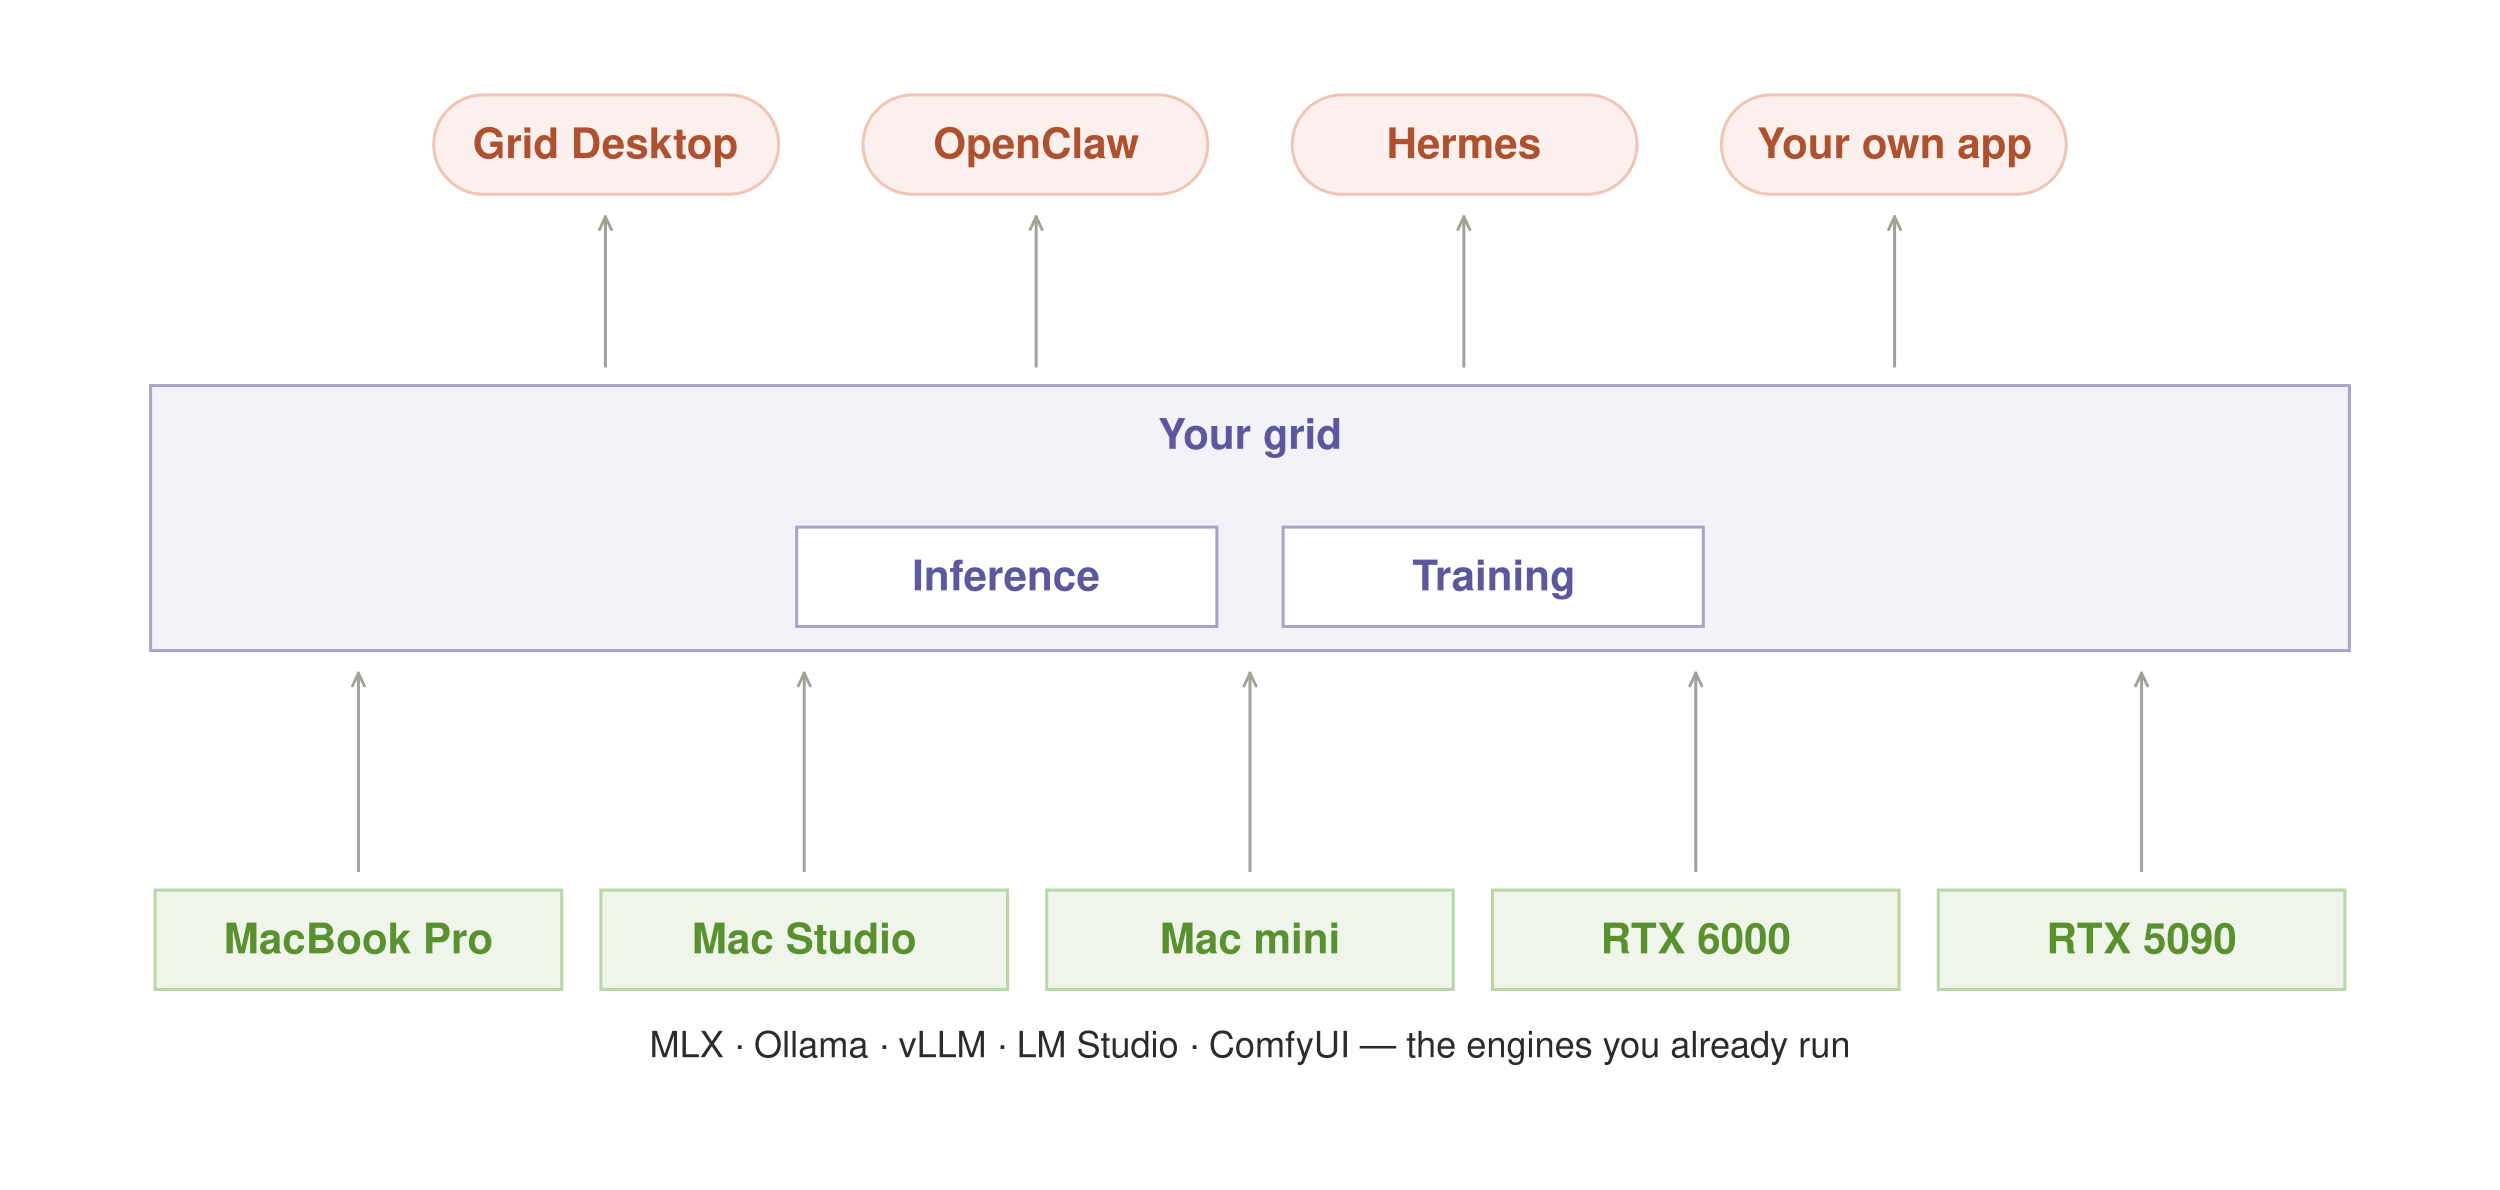
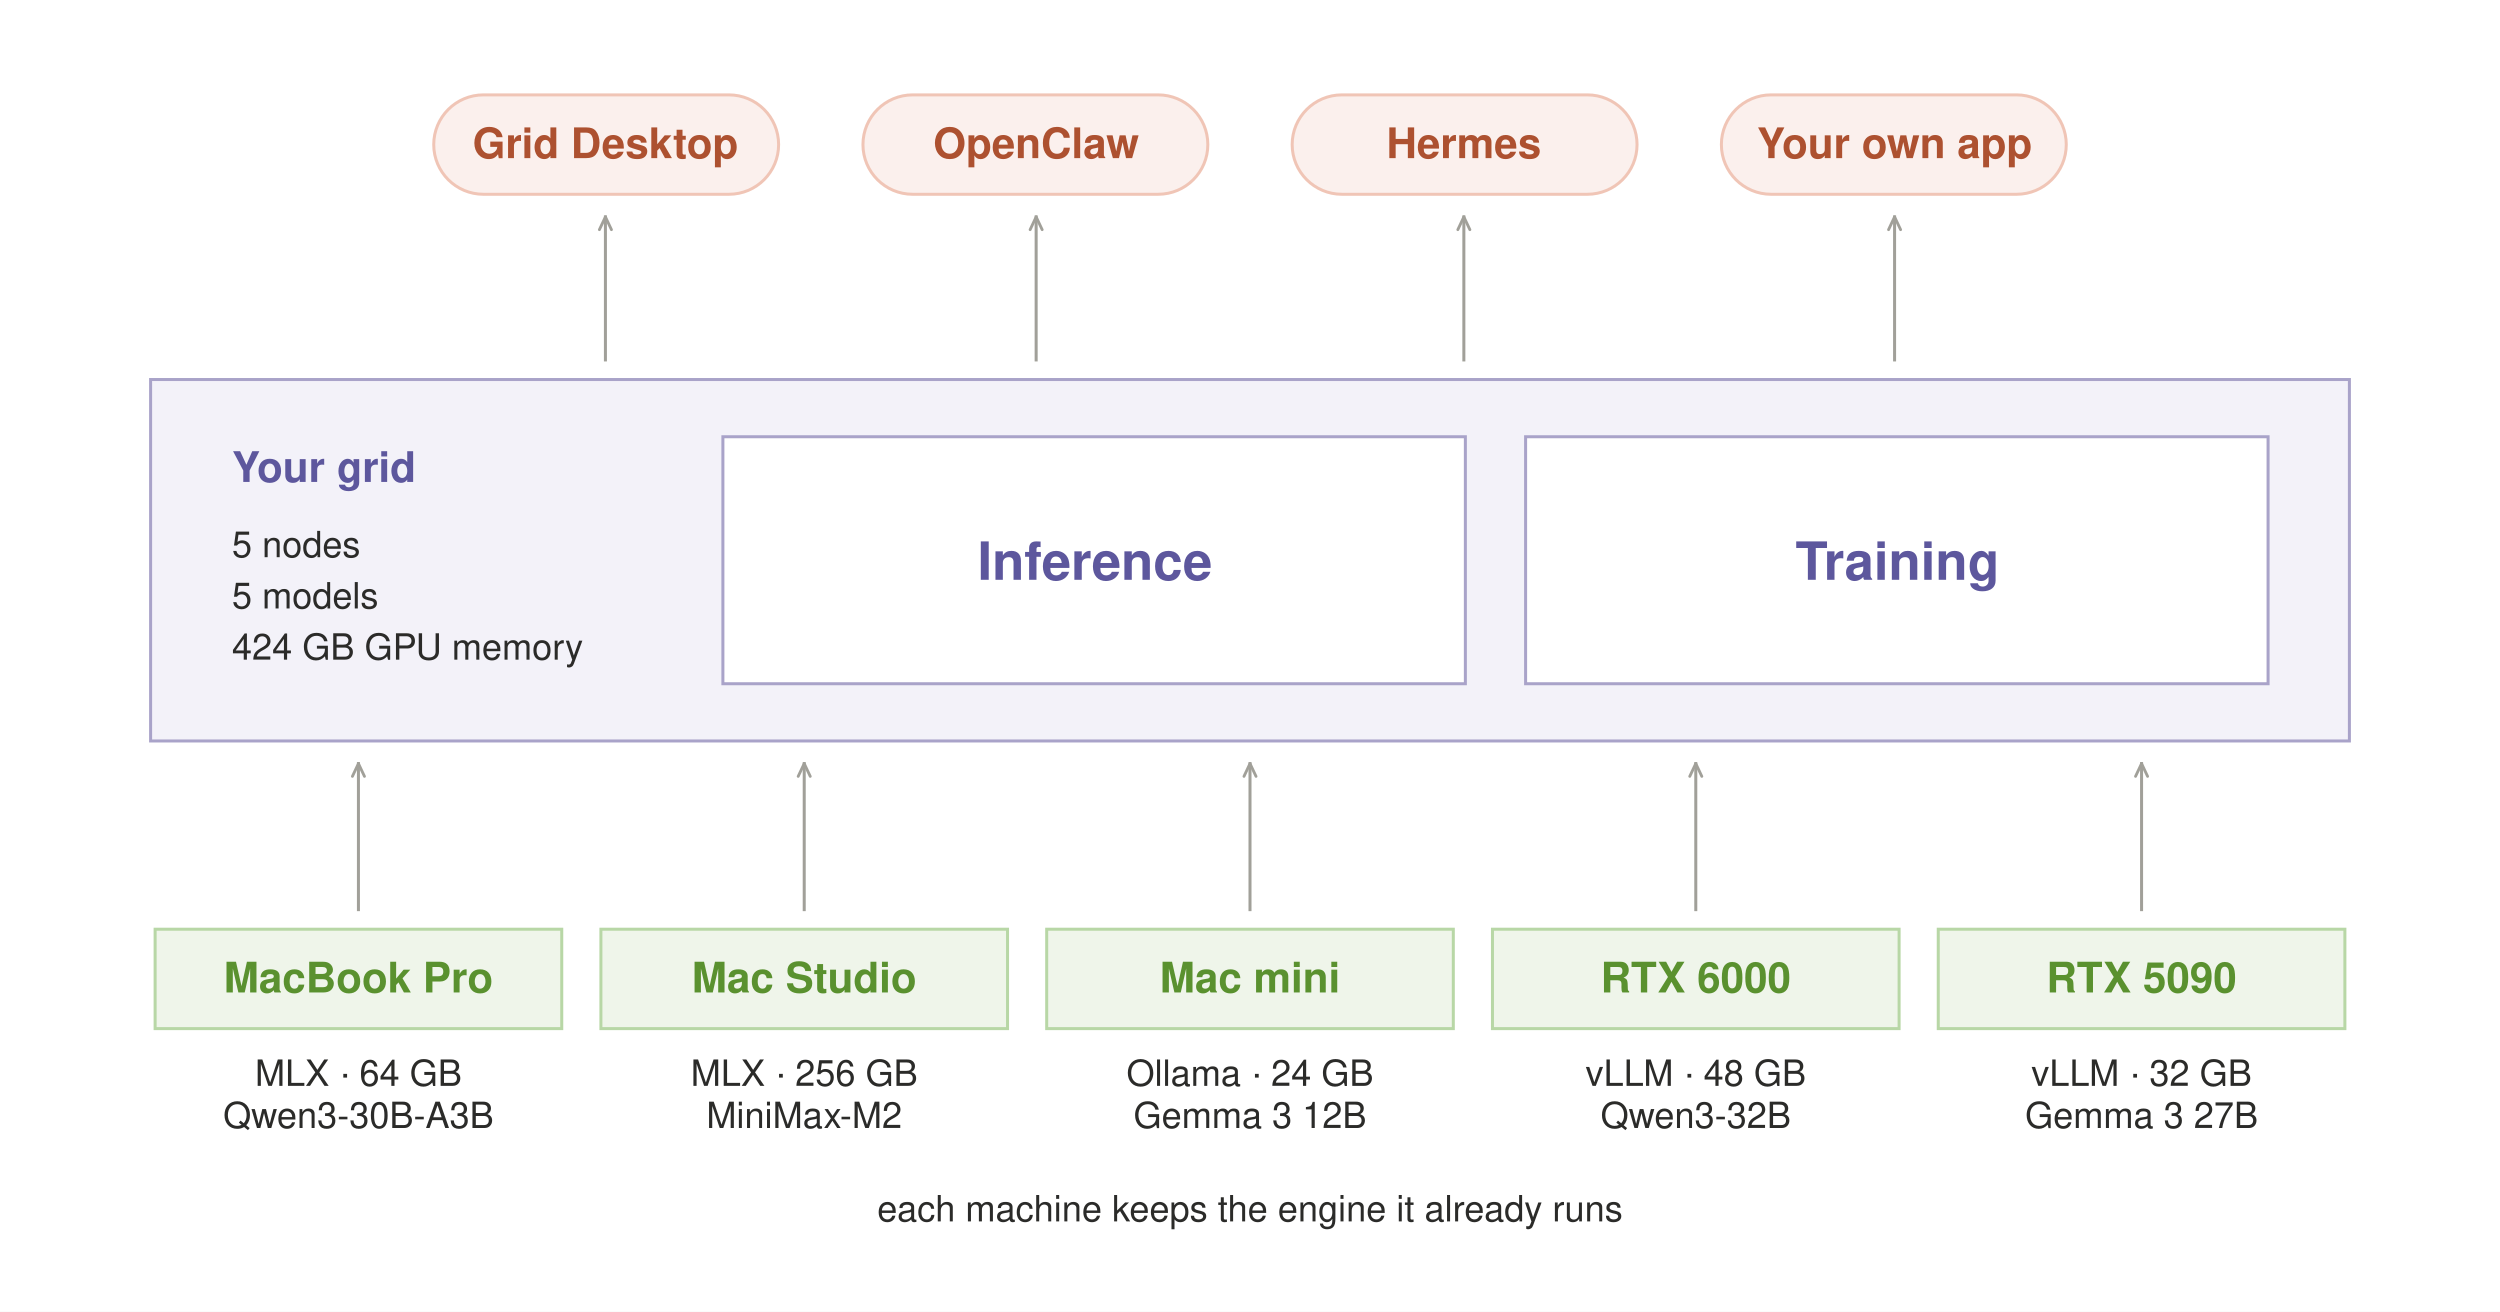
- <svg xmlns="http://www.w3.org/2000/svg" viewBox="0 0 1660 790" font-family="Avenir Next, Nunito, Segoe UI, Helvetica, Arial, sans-serif">
+ <svg xmlns="http://www.w3.org/2000/svg" viewBox="0 0 1660 871" font-family="Avenir Next, Nunito, Segoe UI, Helvetica, Arial, sans-serif">
  <defs>
    <marker id="ha" markerWidth="14" markerHeight="14" refX="11" refY="5" orient="auto" markerUnits="userSpaceOnUse">
      <path d="M1.5 1 L10 5 L1.5 9" fill="none" stroke="#a1a099" stroke-width="1.9" stroke-linecap="round" stroke-linejoin="round" />
    </marker>
    <marker id="Ha" markerWidth="19" markerHeight="19" refX="13" refY="6.5" orient="auto" markerUnits="userSpaceOnUse">
      <path d="M2 1.5 L12.5 6.5 L2 11.5" fill="none" stroke="#a1a099" stroke-width="3" stroke-linecap="round" stroke-linejoin="round" />
    </marker>
    <marker id="hg" markerWidth="14" markerHeight="14" refX="11" refY="5" orient="auto" markerUnits="userSpaceOnUse">
      <path d="M1.5 1 L10 5 L1.5 9" fill="none" stroke="#5a912f" stroke-width="1.9" stroke-linecap="round" stroke-linejoin="round" />
    </marker>
    <marker id="Hg" markerWidth="19" markerHeight="19" refX="13" refY="6.5" orient="auto" markerUnits="userSpaceOnUse">
      <path d="M2 1.5 L12.5 6.5 L2 11.5" fill="none" stroke="#5a912f" stroke-width="3" stroke-linecap="round" stroke-linejoin="round" />
    </marker>
    <marker id="hp" markerWidth="14" markerHeight="14" refX="11" refY="5" orient="auto" markerUnits="userSpaceOnUse">
      <path d="M1.5 1 L10 5 L1.5 9" fill="none" stroke="#5d579d" stroke-width="1.9" stroke-linecap="round" stroke-linejoin="round" />
    </marker>
    <marker id="Hp" markerWidth="19" markerHeight="19" refX="13" refY="6.5" orient="auto" markerUnits="userSpaceOnUse">
      <path d="M2 1.5 L12.5 6.5 L2 11.5" fill="none" stroke="#5d579d" stroke-width="3" stroke-linecap="round" stroke-linejoin="round" />
    </marker>
    <marker id="hc" markerWidth="14" markerHeight="14" refX="11" refY="5" orient="auto" markerUnits="userSpaceOnUse">
      <path d="M1.5 1 L10 5 L1.5 9" fill="none" stroke="#ad5130" stroke-width="1.9" stroke-linecap="round" stroke-linejoin="round" />
    </marker>
    <marker id="Hc" markerWidth="19" markerHeight="19" refX="13" refY="6.5" orient="auto" markerUnits="userSpaceOnUse">
      <path d="M2 1.5 L12.5 6.5 L2 11.5" fill="none" stroke="#ad5130" stroke-width="3" stroke-linecap="round" stroke-linejoin="round" />
    </marker>
    <marker id="hk" markerWidth="14" markerHeight="14" refX="11" refY="5" orient="auto" markerUnits="userSpaceOnUse">
      <path d="M1.5 1 L10 5 L1.5 9" fill="none" stroke="#2b2b29" stroke-width="1.9" stroke-linecap="round" stroke-linejoin="round" />
    </marker>
    <marker id="Hk" markerWidth="19" markerHeight="19" refX="13" refY="6.5" orient="auto" markerUnits="userSpaceOnUse">
      <path d="M2 1.5 L12.5 6.5 L2 11.5" fill="none" stroke="#2b2b29" stroke-width="3" stroke-linecap="round" stroke-linejoin="round" />
    </marker>
  </defs>
-   <rect width="1660" height="790" fill="#fff" />
+   <rect width="1660" height="871" fill="#fff" />
  <rect x="288" y="63" width="229" height="66" rx="33" fill="#fbf0ed" stroke="#f0c5b6" stroke-width="2" />
  <text x="402" y="105" text-anchor="middle" fill="#ad5130" font-size="28" font-weight="600">Grid Desktop</text>
  <rect x="573" y="63" width="229" height="66" rx="33" fill="#fbf0ed" stroke="#f0c5b6" stroke-width="2" />
  <text x="688" y="105" text-anchor="middle" fill="#ad5130" font-size="28" font-weight="600">OpenClaw</text>
  <rect x="858" y="63" width="229" height="66" rx="33" fill="#fbf0ed" stroke="#f0c5b6" stroke-width="2" />
  <text x="972" y="105" text-anchor="middle" fill="#ad5130" font-size="28" font-weight="600">Hermes</text>
  <rect x="1143" y="63" width="229" height="66" rx="33" fill="#fbf0ed" stroke="#f0c5b6" stroke-width="2" />
  <text x="1258" y="105" text-anchor="middle" fill="#ad5130" font-size="28" font-weight="600">Your own app</text>
-   <rect x="100" y="256" width="1460" height="176" fill="#f3f2f9" stroke="#a9a3c9" stroke-width="2" />
-   <text x="830" y="298" text-anchor="middle" fill="#5d579d" font-size="28" font-weight="700">Your grid</text>
-   <rect x="529" y="350" width="279" height="66" fill="#fff" stroke="#a9a3c9" stroke-width="2" />
-   <text x="668" y="392" text-anchor="middle" fill="#5d579d" font-size="28" font-weight="600">Inference</text>
-   <rect x="852" y="350" width="279" height="66" fill="#fff" stroke="#a9a3c9" stroke-width="2" />
-   <text x="992" y="392" text-anchor="middle" fill="#5d579d" font-size="28" font-weight="600">Training</text>
-   <path d="M402 244 L402 143" fill="none" stroke="#a1a099" stroke-width="2" marker-end="url(#ha)" />
-   <path d="M688 244 L688 143" fill="none" stroke="#a1a099" stroke-width="2" marker-end="url(#ha)" />
-   <path d="M972 244 L972 143" fill="none" stroke="#a1a099" stroke-width="2" marker-end="url(#ha)" />
-   <path d="M1258 244 L1258 143" fill="none" stroke="#a1a099" stroke-width="2" marker-end="url(#ha)" />
-   <rect x="103" y="591" width="270" height="66" fill="#eff5ea" stroke="#b8d7a6" stroke-width="2" />
-   <text x="238" y="633" text-anchor="middle" fill="#5a912f" font-size="28" font-weight="600">MacBook Pro</text>
-   <rect x="399" y="591" width="270" height="66" fill="#eff5ea" stroke="#b8d7a6" stroke-width="2" />
-   <text x="534" y="633" text-anchor="middle" fill="#5a912f" font-size="28" font-weight="600">Mac Studio</text>
-   <rect x="695" y="591" width="270" height="66" fill="#eff5ea" stroke="#b8d7a6" stroke-width="2" />
-   <text x="830" y="633" text-anchor="middle" fill="#5a912f" font-size="28" font-weight="600">Mac mini</text>
-   <rect x="991" y="591" width="270" height="66" fill="#eff5ea" stroke="#b8d7a6" stroke-width="2" />
-   <text x="1126" y="633" text-anchor="middle" fill="#5a912f" font-size="28" font-weight="600">RTX 6000</text>
-   <rect x="1287" y="591" width="270" height="66" fill="#eff5ea" stroke="#b8d7a6" stroke-width="2" />
-   <text x="1422" y="633" text-anchor="middle" fill="#5a912f" font-size="28" font-weight="600">RTX 5090</text>
-   <path d="M238 579 L238 446" fill="none" stroke="#a1a099" stroke-width="2" marker-end="url(#ha)" />
-   <path d="M534 579 L534 446" fill="none" stroke="#a1a099" stroke-width="2" marker-end="url(#ha)" />
-   <path d="M830 579 L830 446" fill="none" stroke="#a1a099" stroke-width="2" marker-end="url(#ha)" />
-   <path d="M1126 579 L1126 446" fill="none" stroke="#a1a099" stroke-width="2" marker-end="url(#ha)" />
-   <path d="M1422 579 L1422 446" fill="none" stroke="#a1a099" stroke-width="2" marker-end="url(#ha)" />
-   <text x="830" y="702" text-anchor="middle" fill="#2b2b29" font-size="24">MLX · Ollama · vLLM · LM Studio · ComfyUI — the engines you already run</text>
+   <rect x="100" y="252" width="1460" height="240" fill="#f3f2f9" stroke="#a9a3c9" stroke-width="2" />
+   <text x="154" y="320" fill="#5d579d" font-size="28" font-weight="700">Your grid</text>
+   <text x="154" y="370" fill="#2b2b29" font-size="24">5 nodes</text>
+   <text x="154" y="404" fill="#2b2b29" font-size="24">5 models</text>
+   <text x="154" y="438" fill="#2b2b29" font-size="24">424 GB GPU memory</text>
+   <rect x="480" y="290" width="493" height="164" fill="#fff" stroke="#a9a3c9" stroke-width="2" />
+   <text x="727" y="385" text-anchor="middle" fill="#5d579d" font-size="35" font-weight="700">Inference</text>
+   <rect x="1013" y="290" width="493" height="164" fill="#fff" stroke="#a9a3c9" stroke-width="2" />
+   <text x="1260" y="385" text-anchor="middle" fill="#5d579d" font-size="35" font-weight="700">Training</text>
+   <path d="M402 240 L402 143" fill="none" stroke="#a1a099" stroke-width="2" marker-end="url(#ha)" />
+   <path d="M688 240 L688 143" fill="none" stroke="#a1a099" stroke-width="2" marker-end="url(#ha)" />
+   <path d="M972 240 L972 143" fill="none" stroke="#a1a099" stroke-width="2" marker-end="url(#ha)" />
+   <path d="M1258 240 L1258 143" fill="none" stroke="#a1a099" stroke-width="2" marker-end="url(#ha)" />
+   <rect x="103" y="617" width="270" height="66" fill="#eff5ea" stroke="#b8d7a6" stroke-width="2" />
+   <text x="238" y="659" text-anchor="middle" fill="#5a912f" font-size="28" font-weight="600">MacBook Pro</text>
+   <text x="238" y="721" text-anchor="middle" fill="#2b2b29" font-size="24">MLX · 64 GB</text>
+   <text x="238" y="749" text-anchor="middle" fill="#2b2b29" font-size="24">Qwen3-30B-A3B</text>
+   <rect x="399" y="617" width="270" height="66" fill="#eff5ea" stroke="#b8d7a6" stroke-width="2" />
+   <text x="534" y="659" text-anchor="middle" fill="#5a912f" font-size="28" font-weight="600">Mac Studio</text>
+   <text x="534" y="721" text-anchor="middle" fill="#2b2b29" font-size="24">MLX · 256 GB</text>
+   <text x="534" y="749" text-anchor="middle" fill="#2b2b29" font-size="24">MiniMax-M2</text>
+   <rect x="695" y="617" width="270" height="66" fill="#eff5ea" stroke="#b8d7a6" stroke-width="2" />
+   <text x="830" y="659" text-anchor="middle" fill="#5a912f" font-size="28" font-weight="600">Mac mini</text>
+   <text x="830" y="721" text-anchor="middle" fill="#2b2b29" font-size="24">Ollama · 24 GB</text>
+   <text x="830" y="749" text-anchor="middle" fill="#2b2b29" font-size="24">Gemma 3 12B</text>
+   <rect x="991" y="617" width="270" height="66" fill="#eff5ea" stroke="#b8d7a6" stroke-width="2" />
+   <text x="1126" y="659" text-anchor="middle" fill="#5a912f" font-size="28" font-weight="600">RTX 6000</text>
+   <text x="1126" y="721" text-anchor="middle" fill="#2b2b29" font-size="24">vLLM · 48 GB</text>
+   <text x="1126" y="749" text-anchor="middle" fill="#2b2b29" font-size="24">Qwen3-32B</text>
+   <rect x="1287" y="617" width="270" height="66" fill="#eff5ea" stroke="#b8d7a6" stroke-width="2" />
+   <text x="1422" y="659" text-anchor="middle" fill="#5a912f" font-size="28" font-weight="600">RTX 5090</text>
+   <text x="1422" y="721" text-anchor="middle" fill="#2b2b29" font-size="24">vLLM · 32 GB</text>
+   <text x="1422" y="749" text-anchor="middle" fill="#2b2b29" font-size="24">Gemma 3 27B</text>
+   <path d="M238 605 L238 506" fill="none" stroke="#a1a099" stroke-width="2" marker-end="url(#ha)" />
+   <path d="M534 605 L534 506" fill="none" stroke="#a1a099" stroke-width="2" marker-end="url(#ha)" />
+   <path d="M830 605 L830 506" fill="none" stroke="#a1a099" stroke-width="2" marker-end="url(#ha)" />
+   <path d="M1126 605 L1126 506" fill="none" stroke="#a1a099" stroke-width="2" marker-end="url(#ha)" />
+   <path d="M1422 605 L1422 506" fill="none" stroke="#a1a099" stroke-width="2" marker-end="url(#ha)" />
+   <text x="830" y="811" text-anchor="middle" fill="#2b2b29" font-size="24">each machine keeps the engine it already runs</text>
</svg>
